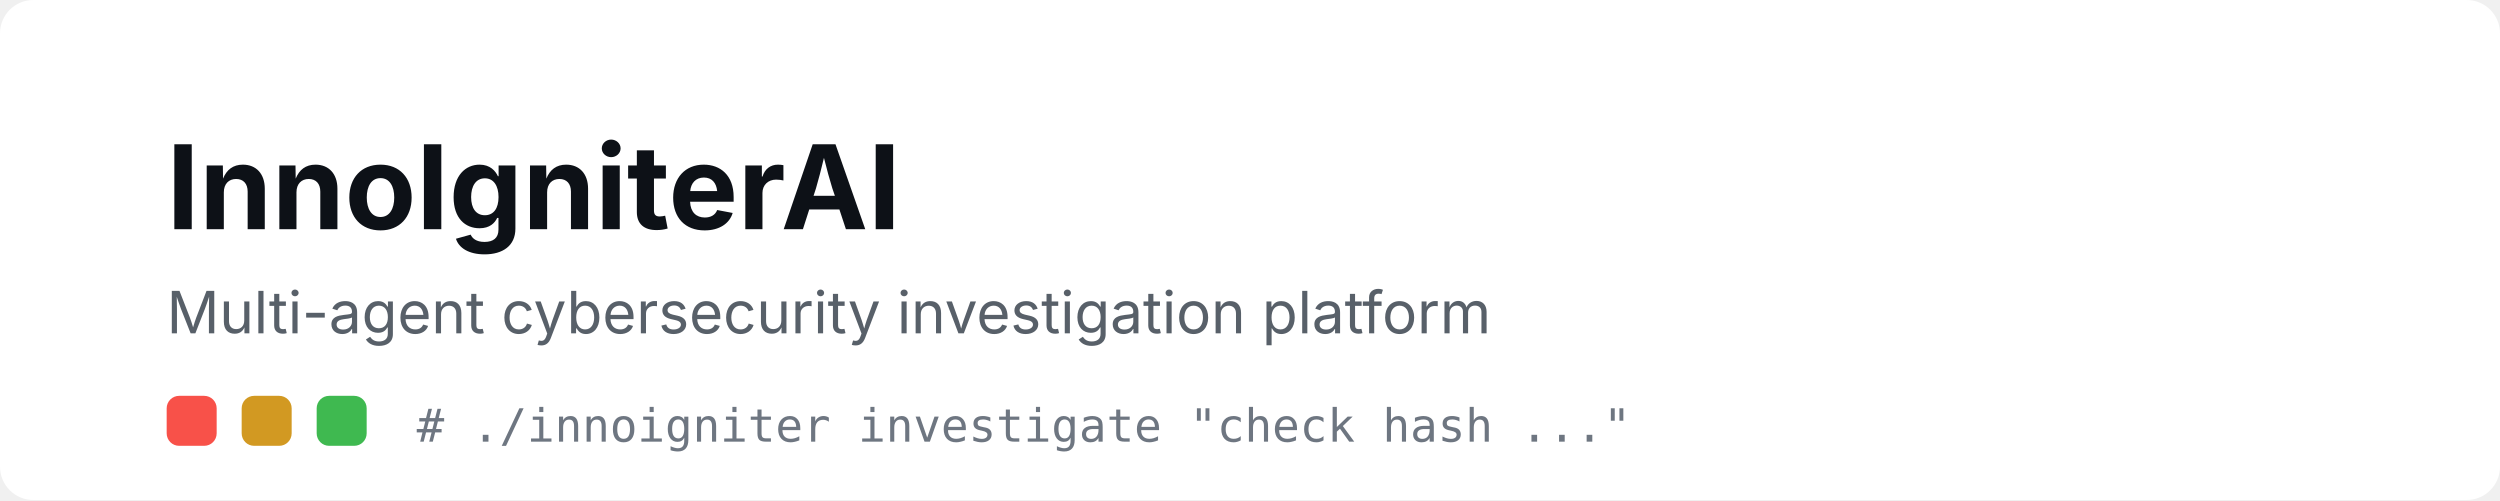
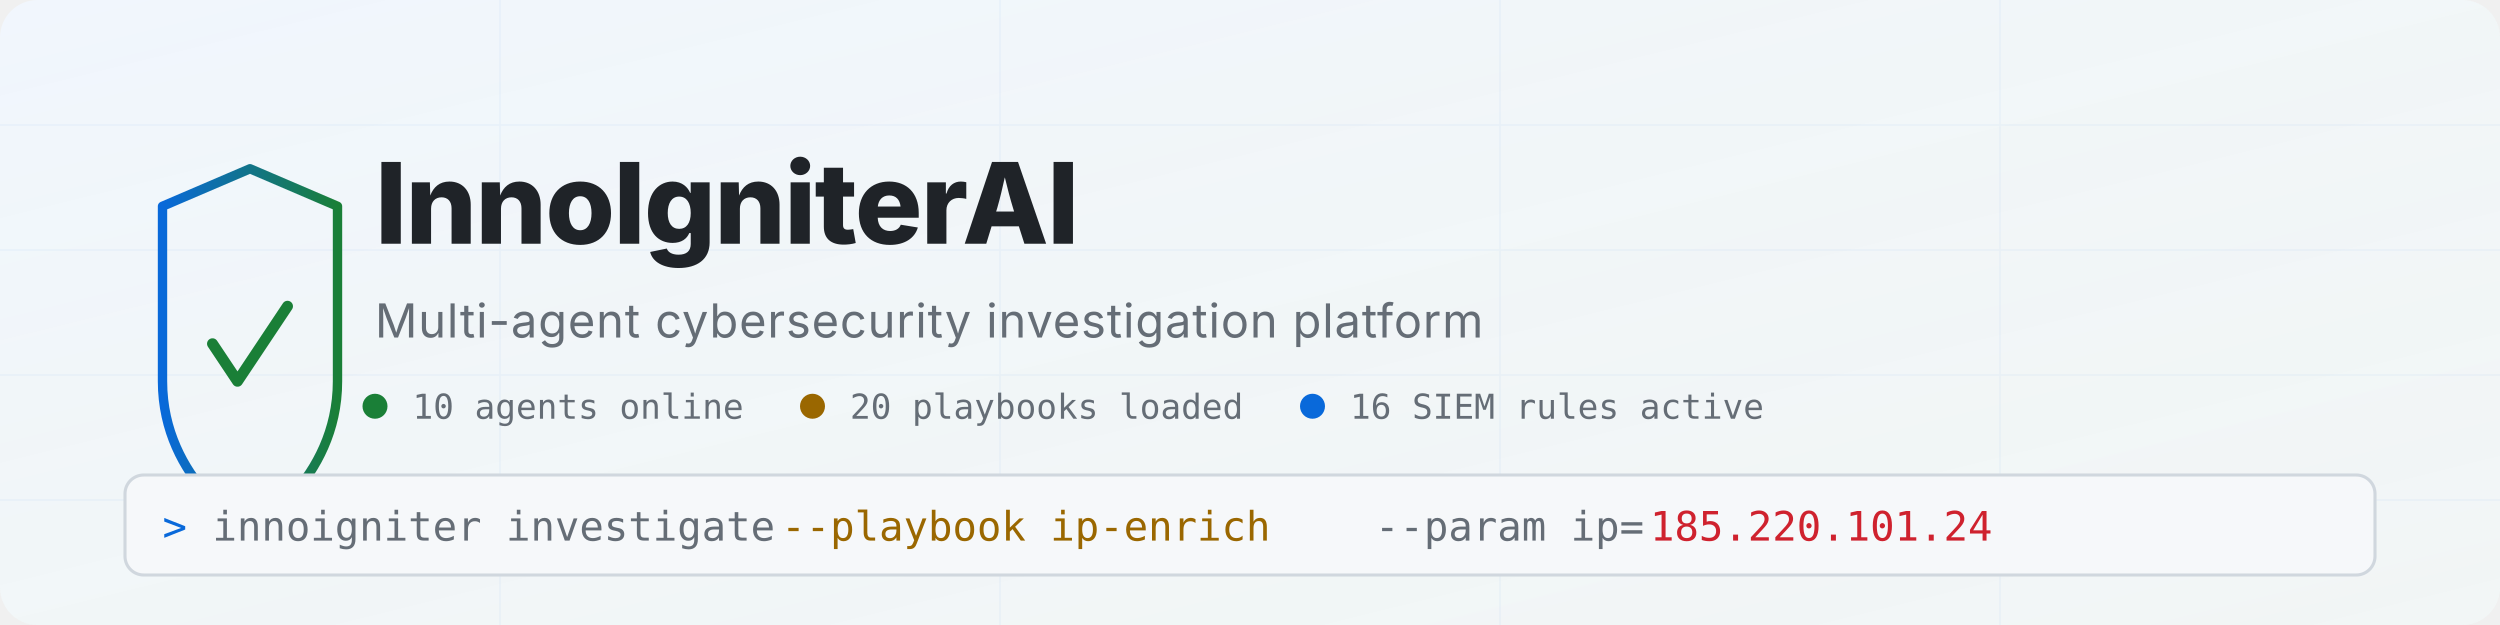
- <svg xmlns="http://www.w3.org/2000/svg" viewBox="0 0 600 120">
-   <rect width="600" height="120" rx="8" fill="#ffffff" />
-   <text x="40" y="55" font-family="system-ui, -apple-system, sans-serif" font-size="28" font-weight="700" fill="#0d1117">InnoIgniterAI</text>
-   <text x="40" y="80" font-family="system-ui, -apple-system, sans-serif" font-size="14" fill="#586069">Multi-agent cybersecurity investigation platform</text>
-   <rect x="40" y="95" width="12" height="12" rx="3" fill="#f85149" />
-   <rect x="58" y="95" width="12" height="12" rx="3" fill="#d29922" />
-   <rect x="76" y="95" width="12" height="12" rx="3" fill="#3fb950" />
-   <text x="100" y="106" font-family="monospace" font-size="11" fill="#6e7681"># ./innoigniter investigate "check hash ..."</text>
+ <svg xmlns="http://www.w3.org/2000/svg" viewBox="0 0 800 200" fill="none">
+   <defs>
+     <linearGradient id="bg" x1="0" y1="0" x2="1" y2="1">
+       <stop offset="0%" stop-color="#ffffff" />
+       <stop offset="100%" stop-color="#f6f8fa" />
+     </linearGradient>
+     <linearGradient id="acc" x1="0" y1="0" x2="1" y2="0">
+       <stop offset="0%" stop-color="#0969da" />
+       <stop offset="100%" stop-color="#1a7f37" />
+     </linearGradient>
+     <linearGradient id="glow" x1="0" y1="0" x2="1" y2="1">
+       <stop offset="0%" stop-color="#0969da" stop-opacity="0.06" />
+       <stop offset="100%" stop-color="#1a7f37" stop-opacity="0.02" />
+     </linearGradient>
+   </defs>
+   <rect width="800" height="200" rx="12" fill="url(#bg)" />
+   <rect width="800" height="200" rx="12" fill="url(#glow)" />
+   <g opacity="0.04">
+     <line x1="0" y1="40" x2="800" y2="40" stroke="#0969da" stroke-width="0.5" />
+     <line x1="0" y1="80" x2="800" y2="80" stroke="#0969da" stroke-width="0.5" />
+     <line x1="0" y1="120" x2="800" y2="120" stroke="#0969da" stroke-width="0.5" />
+     <line x1="0" y1="160" x2="800" y2="160" stroke="#0969da" stroke-width="0.5" />
+     <line x1="160" y1="0" x2="160" y2="200" stroke="#0969da" stroke-width="0.5" />
+     <line x1="320" y1="0" x2="320" y2="200" stroke="#0969da" stroke-width="0.5" />
+     <line x1="480" y1="0" x2="480" y2="200" stroke="#0969da" stroke-width="0.5" />
+     <line x1="640" y1="0" x2="640" y2="200" stroke="#0969da" stroke-width="0.5" />
+   </g>
+   <g transform="translate(48, 50)">
+     <path d="M32 4 L60 16 L60 72 C60 104 32 120 32 120 C32 120 4 104 4 72 L4 16 Z" fill="none" stroke="url(#acc)" stroke-width="3" stroke-linejoin="round" />
+     <path d="M20 60 L28 72 L44 48" fill="none" stroke="#1a7f37" stroke-width="3.5" stroke-linecap="round" stroke-linejoin="round" />
+   </g>
+   <text x="120" y="78" font-family="system-ui, -apple-system, sans-serif" font-size="36" font-weight="800" fill="#1f2328" letter-spacing="-0.5">InnoIgniterAI</text>
+   <text x="120" y="108" font-family="system-ui, -apple-system, sans-serif" font-size="15" fill="#656d76" letter-spacing="0.3">Multi-agent cybersecurity investigation platform</text>
+   <circle cx="120" cy="130" r="4" fill="#1a7f37" />
+   <text x="132" y="134" font-family="monospace" font-size="11" fill="#656d76">10 agents online</text>
+   <circle cx="260" cy="130" r="4" fill="#9a6700" />
+   <text x="272" y="134" font-family="monospace" font-size="11" fill="#656d76">20 playbooks loaded</text>
+   <circle cx="420" cy="130" r="4" fill="#0969da" />
+   <text x="432" y="134" font-family="monospace" font-size="11" fill="#656d76">16 SIEM rules active</text>
+   <rect x="40" y="152" width="720" height="32" rx="6" fill="#f6f8fa" stroke="#d0d7de" stroke-width="1" />
+   <text x="52" y="173" font-family="monospace" font-size="13" fill="#0969da">&gt;</text>
+   <text x="68" y="173" font-family="monospace" font-size="13" fill="#656d76">innoigniter investigate</text>
+   <text x="250" y="173" font-family="monospace" font-size="13" fill="#9a6700">--playbook ip-enrich</text>
+   <text x="440" y="173" font-family="monospace" font-size="13" fill="#656d76">--param ip=</text>
+   <text x="528" y="173" font-family="monospace" font-size="13" fill="#cf222e">185.220.101.24</text>
</svg>
